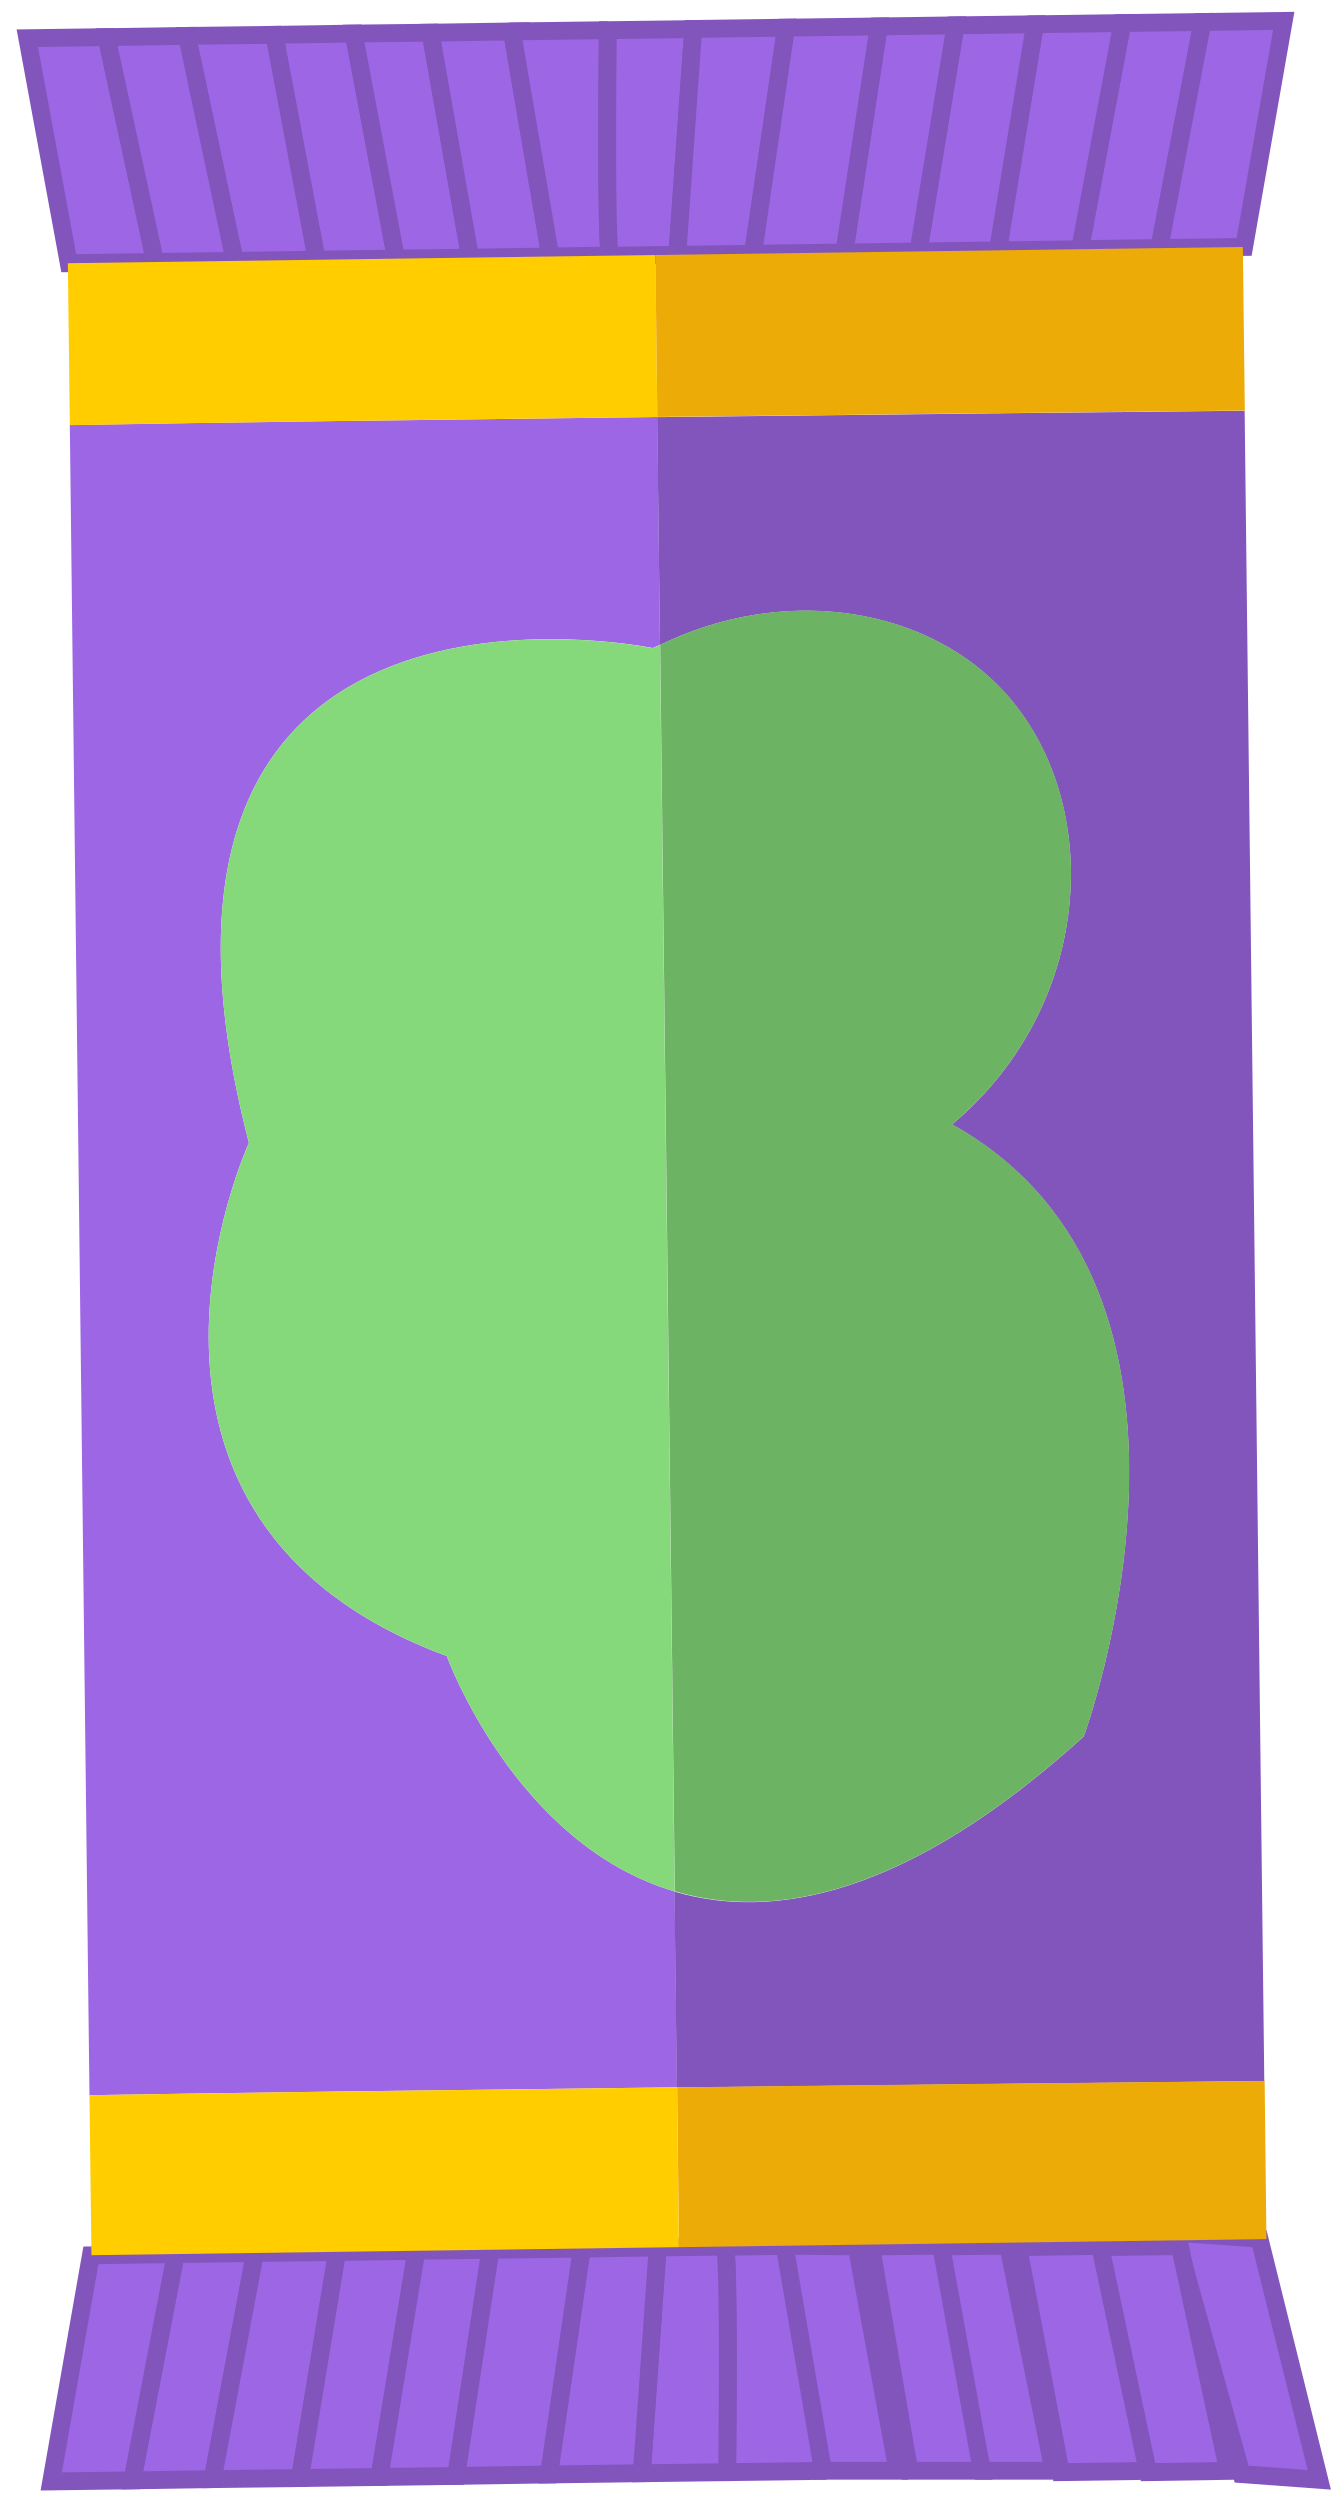
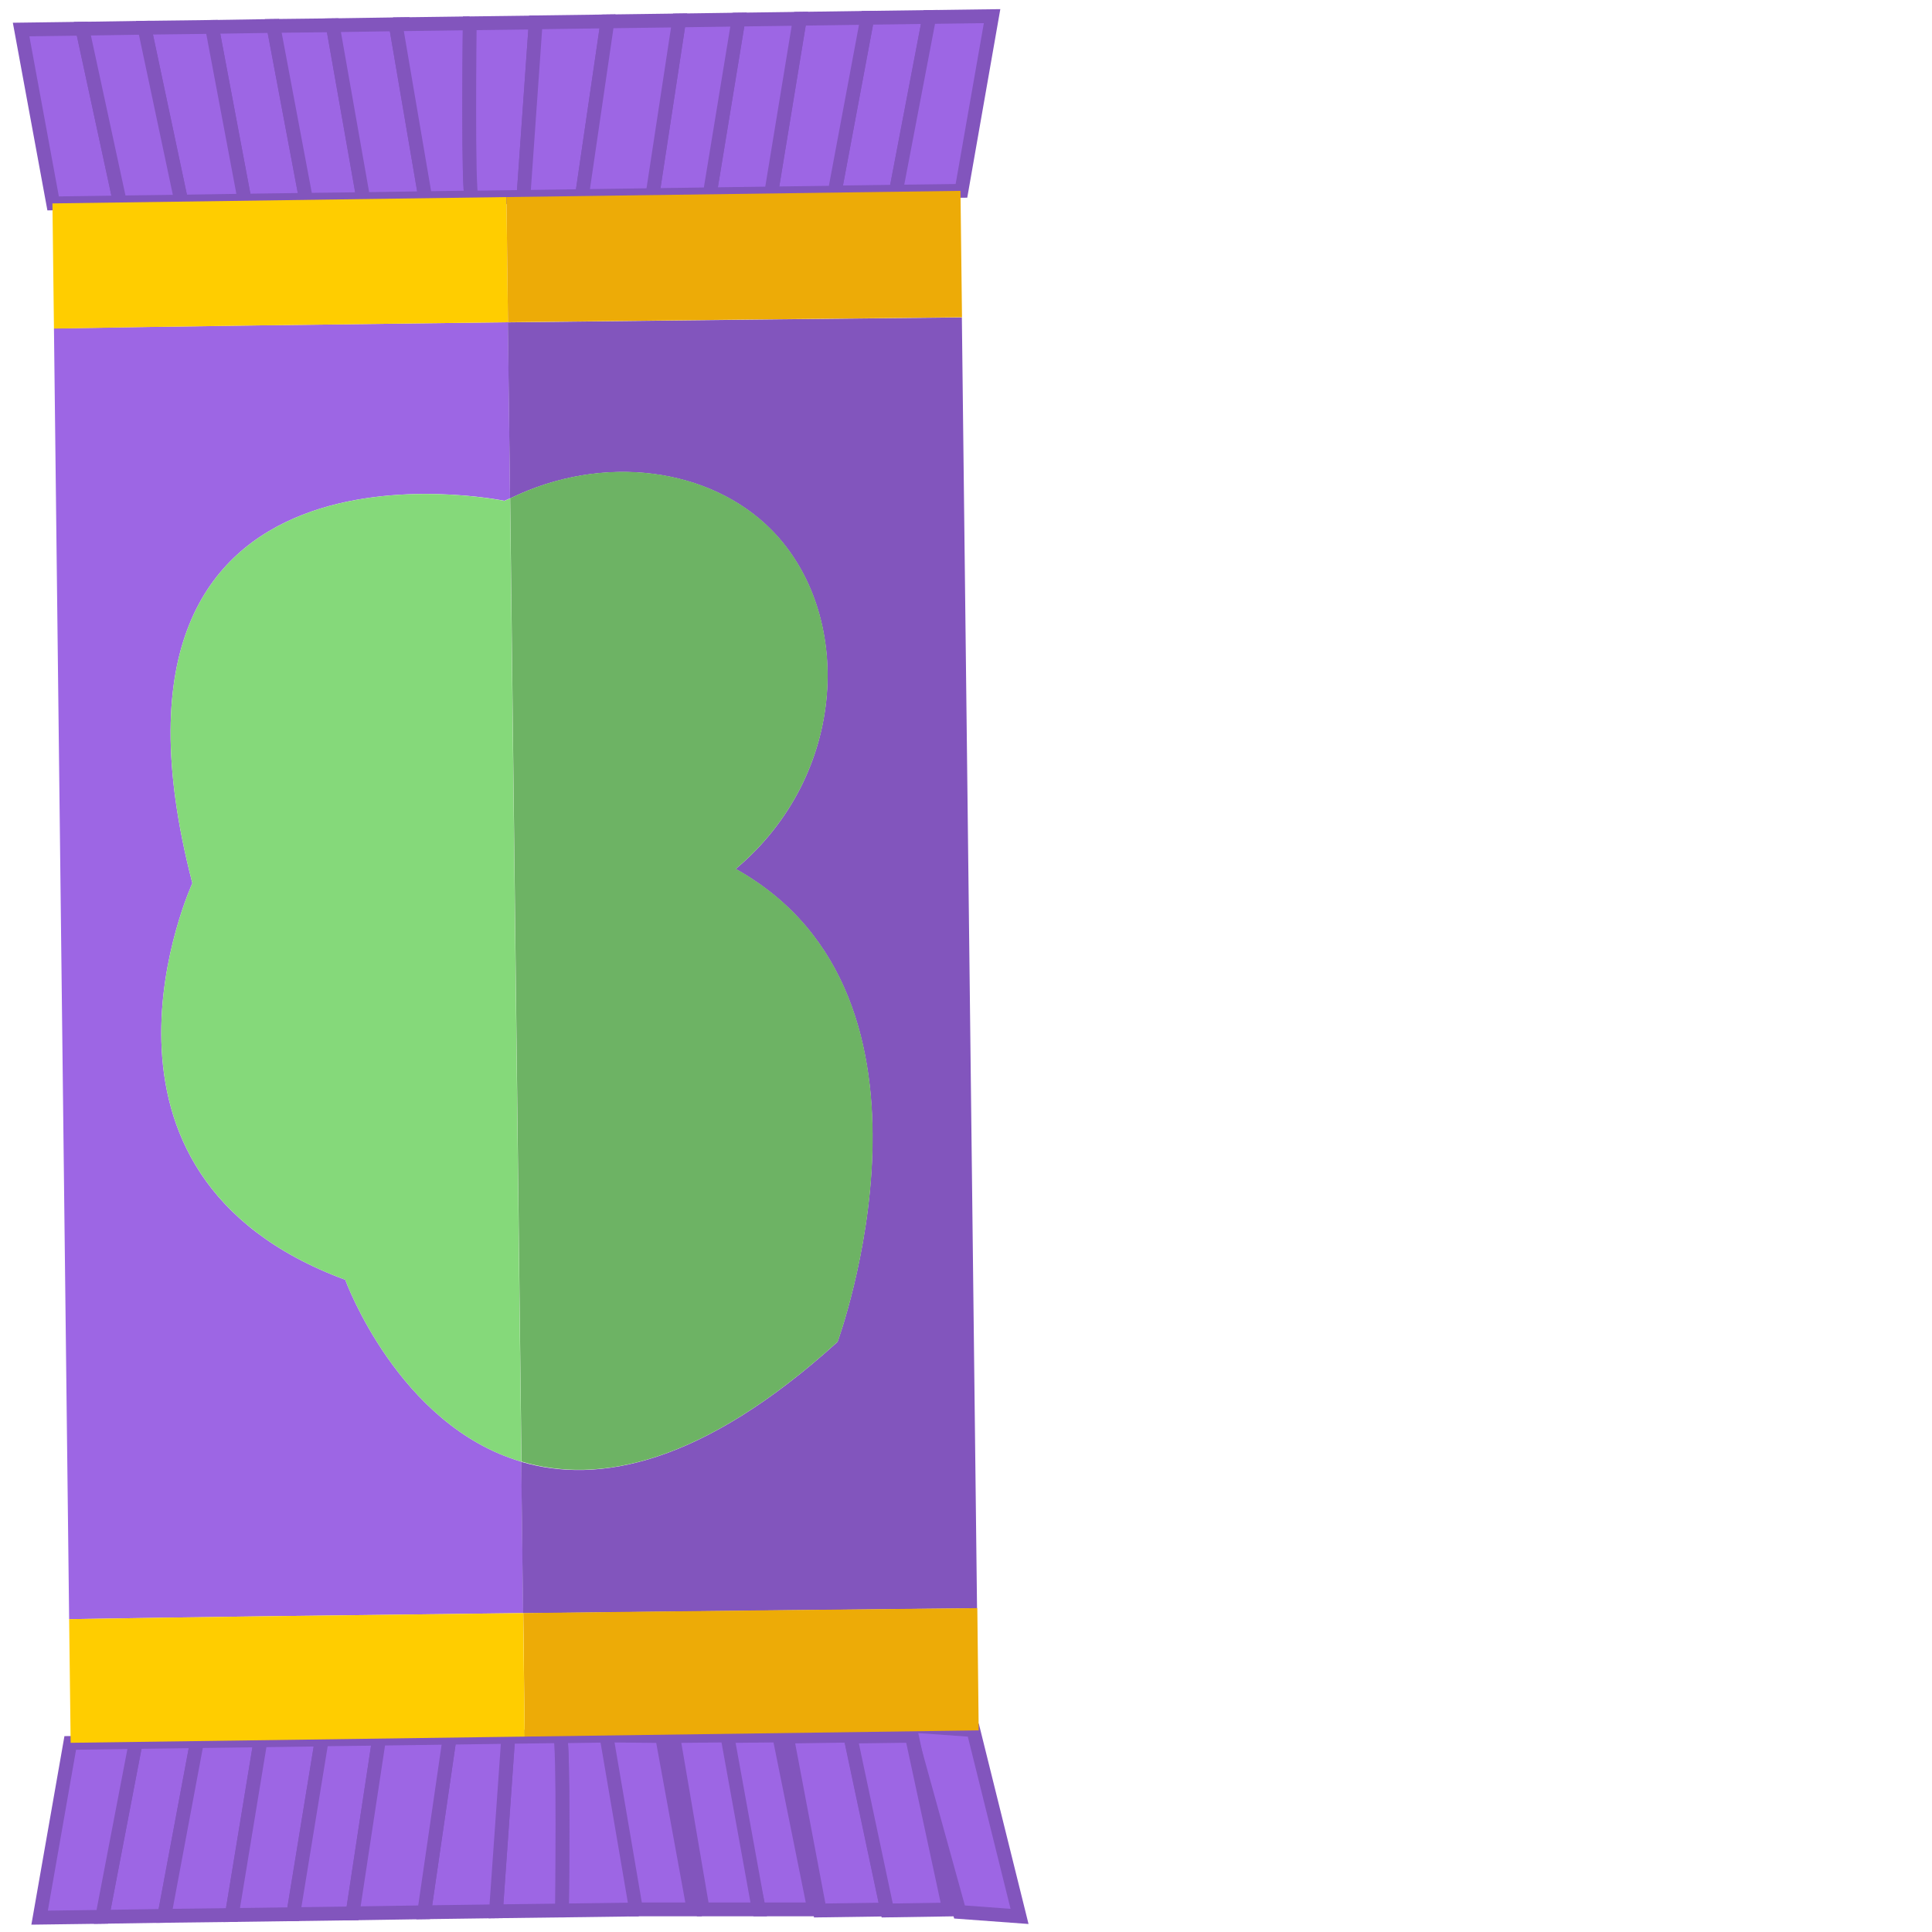
- <svg xmlns="http://www.w3.org/2000/svg" version="1.1" viewBox="0 0 75 140">
+ <svg xmlns="http://www.w3.org/2000/svg" version="1.1" viewBox="0 0 140 140">
  <g fill="#9D66E4" stroke="#8255BD">
    <polygon points="59,138.36 56.46,125.76 52.32,125.8 55,138.36" />
    <polygon points="54.98,138.36 52.7,125.76 48.78,125.8 50.92,138.36" />
    <polygon points="46.02,138.36 50.26,138.36 47.97,125.8 43.89,125.76" />
    <polygon points="69.53,138.55 73.88,138.87 70.53,125.37 65.79,125.03" />
    <path d="M40.72,138.44l5.28-0.07l0.07-0.11l-2.13-12.49l-3.37,0.05C40.87,125.9,40.72,138.44,40.72,138.44" />
    <polygon points="64.29,138.37 61.62,125.77 57.02,125.84 59.4,138.44" />
    <polygon points="68.78,138.37 66.07,125.78 61.62,125.84 64.29,138.44" />
    <polygon points="11.91,138.83 14.28,126.17 9.84,126.23 7.41,138.9" />
    <polygon points="16.8,138.77 18.88,126.11 14.28,126.17 11.91,138.83" />
    <polygon points="21.25,138.71 23.32,126.05 18.88,126.11 16.8,138.77" />
    <path d="M40.72,138.44c0,0,0.15-12.54-0.15-12.63l-3.74,0.05l-0.89,12.64L40.72,138.44z" />
    <polygon points="7.41,138.9 9.84,126.23 5.09,126.3 2.87,138.96" />
    <polygon points="25.55,138.65 27.47,125.99 23.32,126.04 21.25,138.71" />
    <polygon points="35.94,138.5 36.83,125.86 32.58,125.92 30.74,138.57" />
    <polygon points="30.74,138.57 32.58,125.92 27.47,125.99 25.55,138.65" />
  </g>
  <g fill="#9D66E4" stroke="#8255BD">
    <polygon points="15.36,1.95 17.73,14.54 22.18,14.48 19.81,1.88" />
    <polygon points="19.81,1.88 22.18,14.48 26.33,14.43 24.11,1.83" />
    <polygon points="28.76,1.76 24.11,1.83 26.33,14.43 30.82,14.36 28.69,1.87" />
    <polygon points="1.53,2.14 3.85,14.74 8.69,14.67 5.97,2.08" />
    <path d="M34.04,1.69l-5.28,0.07l-0.07,0.11l2.13,12.49l3.37-0.05C33.89,14.23,34.04,1.69,34.04,1.69" />
    <polygon points="10.47,2.01 13.14,14.61 17.73,14.54 15.36,1.95" />
    <polygon points="5.97,2.08 8.69,14.67 13.14,14.61 10.47,2.01" />
    <polygon points="62.85,1.29 60.48,13.95 64.92,13.89 67.34,1.23" />
    <polygon points="57.96,1.36 55.88,14.02 60.48,13.96 62.85,1.29" />
    <polygon points="53.51,1.42 51.43,14.08 55.88,14.02 57.96,1.36" />
    <path d="M34.04,1.69c0,0-0.15,12.54,0.15,12.63l3.74-0.05l0.89-12.64L34.04,1.69z" />
    <polygon points="67.34,1.23 64.92,13.89 69.67,13.83 71.89,1.17" />
    <polygon points="49.21,1.48 47.28,14.14 51.43,14.08 53.51,1.42" />
    <polygon points="38.82,1.62 37.93,14.27 42.17,14.21 44.02,1.55" />
    <polygon points="44.02,1.55 42.17,14.21 47.28,14.14 49.21,1.48" />
  </g>
  <path fill="#9D66E4" d="M37.91,116.89l-0.13-10.97c-8.94-2.63-12.76-13.18-12.76-13.18C4.26,85.06,13.94,64,13.94,64  C5.06,29.76,36.55,36.29,36.55,36.29c0.14-0.07,0.28-0.11,0.41-0.18l-0.15-12.76c-12.45,0.15-24.74,0.31-32.9,0.45l1.1,93.53  C13.48,117.19,25.7,117.03,37.91,116.89" />
  <path fill="#8255BD" d="M36.96,36.12c6.75-3.3,14.51-2.23,18.97,2.31c5.92,6.03,5.56,17.68-2.62,24.54  c16.56,9.24,7.38,34.27,7.38,34.27c-9.83,8.92-17.36,10.33-22.92,8.69l0.13,10.97c12.22-0.14,24.43-0.27,32.9-0.36l-1.1-93.54  c-8.74,0.09-20.9,0.22-32.9,0.36L36.96,36.12z" />
  <path fill="#85D97A" d="M13.94,64c0,0-9.68,21.05,11.08,28.74c0,0,3.82,10.55,12.76,13.18l-0.82-69.8  c-0.14,0.07-0.28,0.11-0.41,0.18C36.55,36.29,5.06,29.76,13.94,64" />
  <path fill="#6DB364" d="M60.7,97.23c0,0,9.18-25.03-7.38-34.27c8.18-6.86,8.54-18.51,2.62-24.54  c-4.46-4.54-12.23-5.61-18.97-2.31l0.82,69.8C43.34,107.56,50.87,106.15,60.7,97.23" />
  <path fill="#FFCD00" d="M36.81,23.35l-0.11-9.07L3.8,14.74l0.11,9.07C12.07,23.66,24.36,23.5,36.81,23.35" />
  <path fill="#EDAB07" d="M36.7,14.28l0.11,9.07c12.01-0.14,24.16-0.27,32.9-0.36l-0.11-9.16L36.7,14.28z" />
  <path fill="#EDAB07" d="M38.02,125.84l32.9-0.45l-0.1-8.86c-8.47,0.09-20.68,0.21-32.9,0.36L38.02,125.84z" />
  <path fill="#FFCD00" d="M5.01,117.33l0.11,8.96l32.9-0.45l-0.11-8.95C25.7,117.03,13.48,117.19,5.01,117.33" />
</svg>
